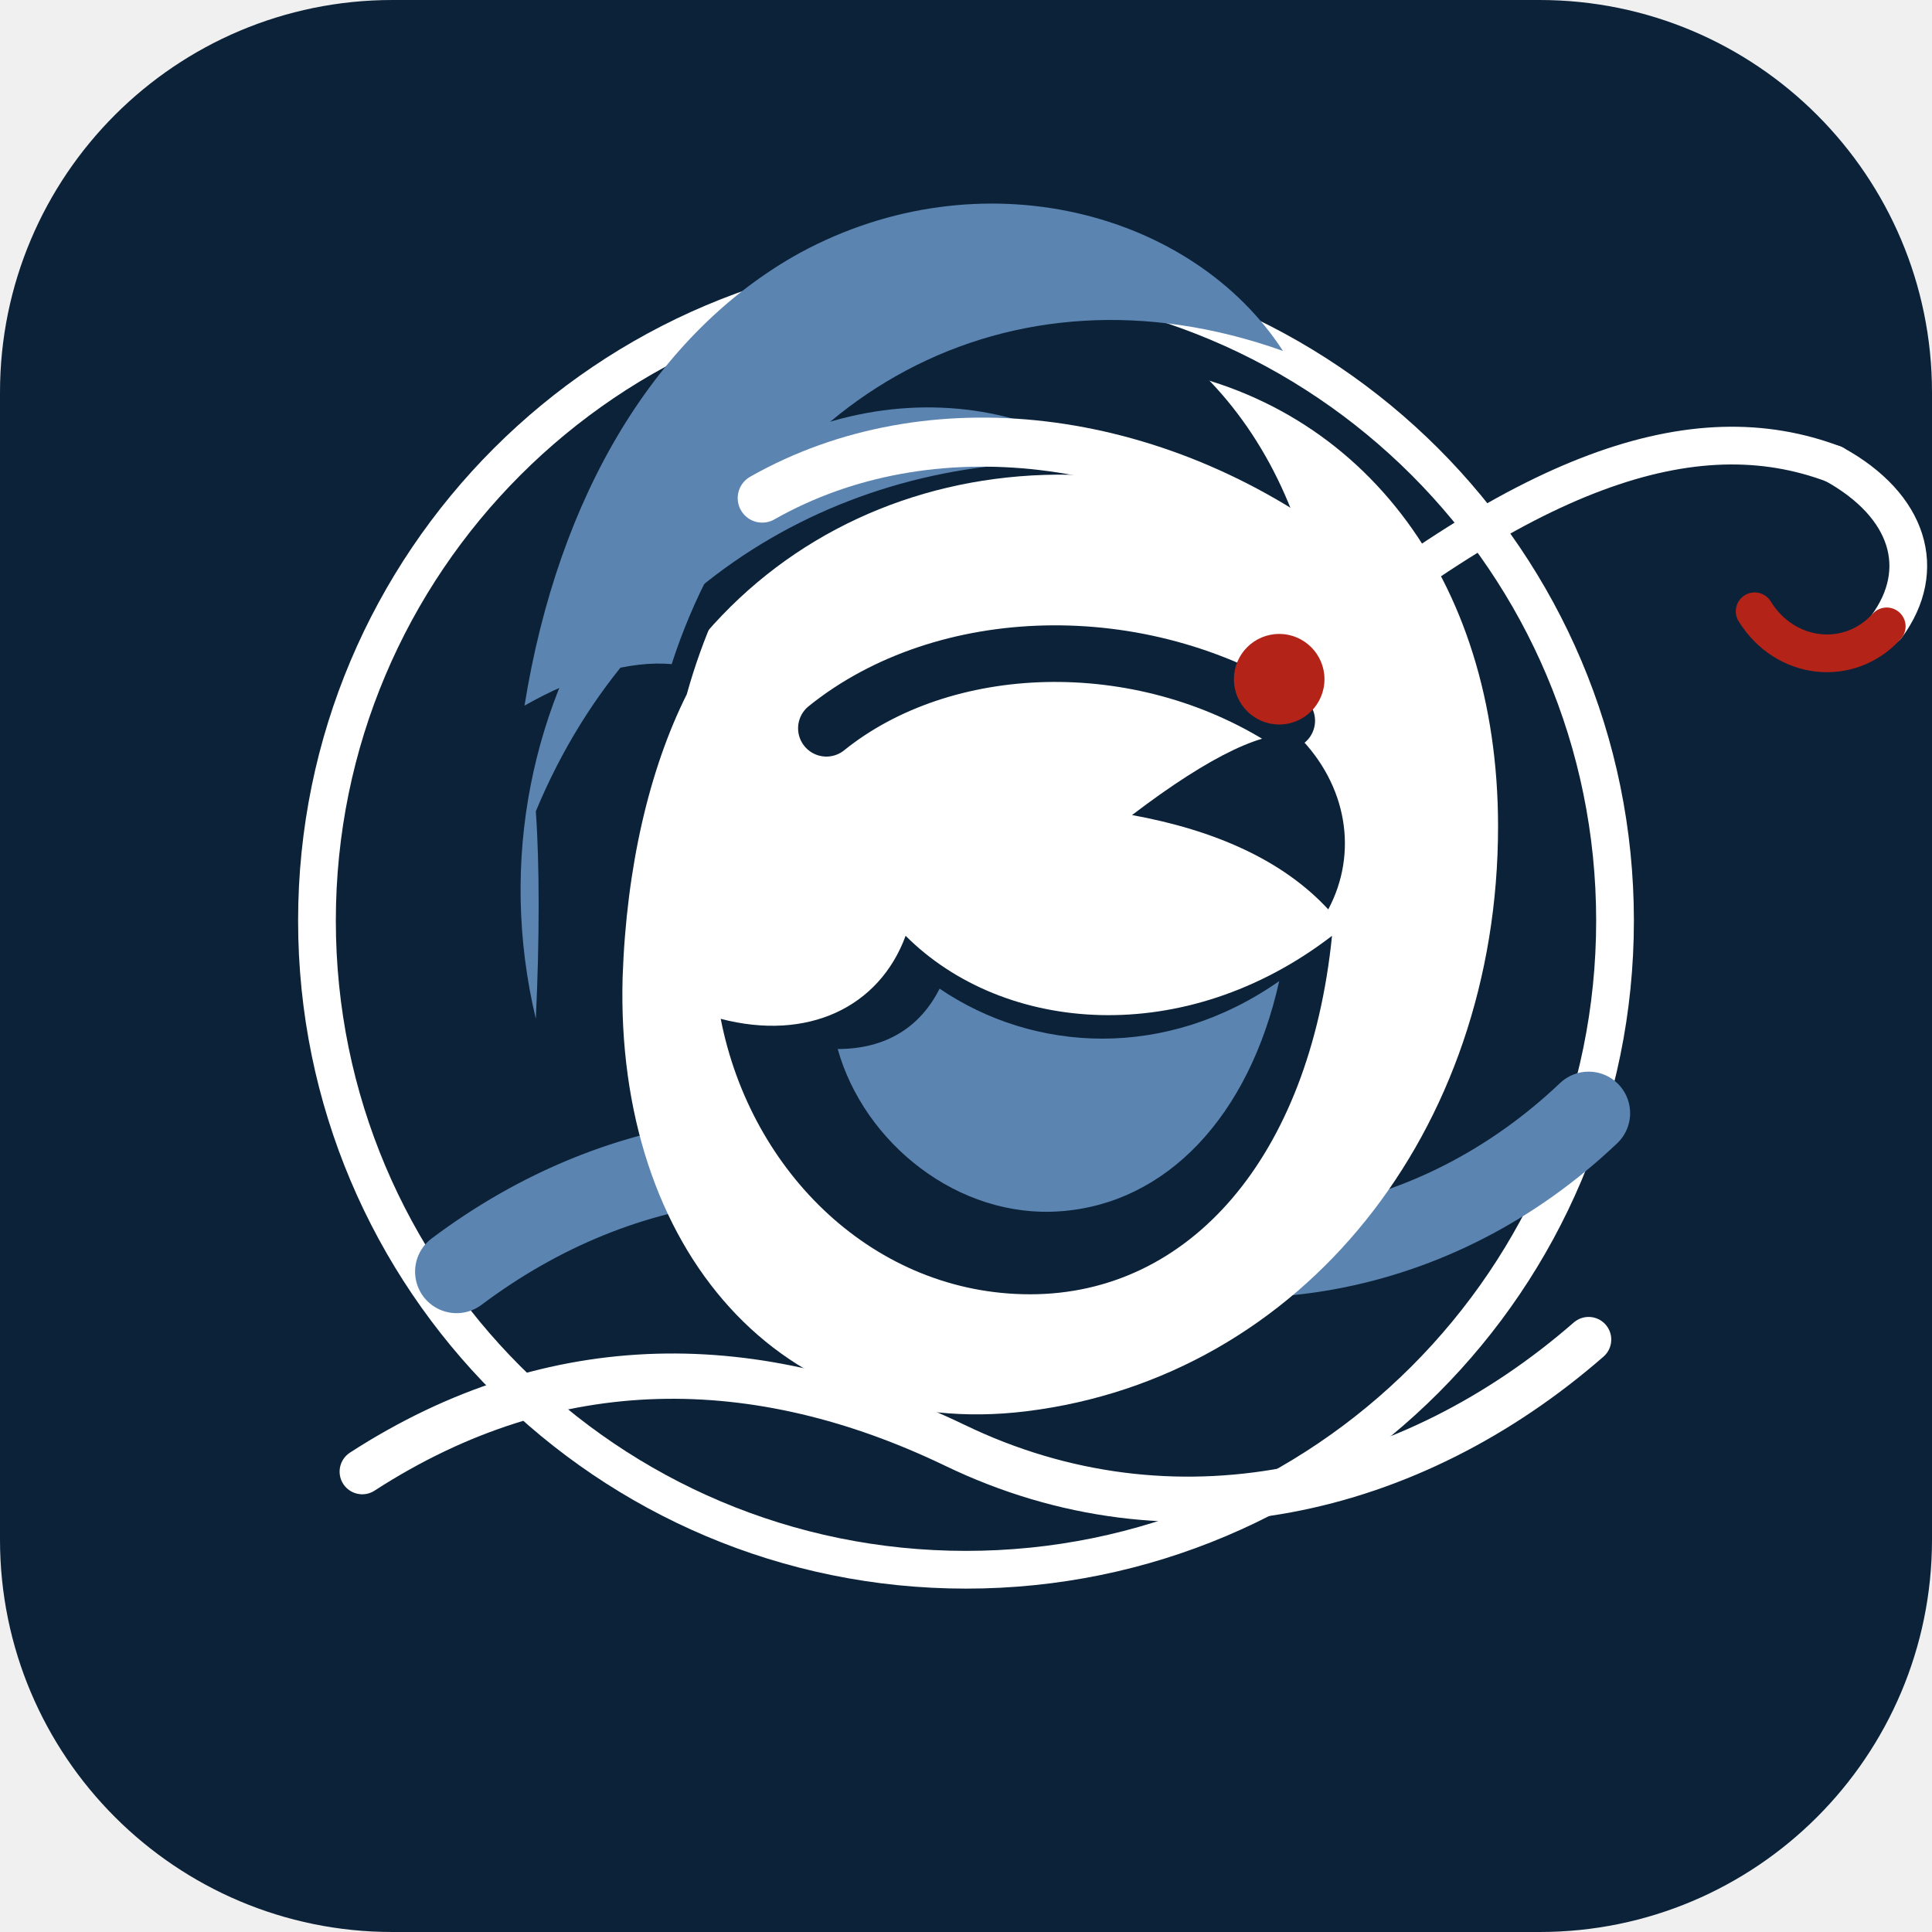
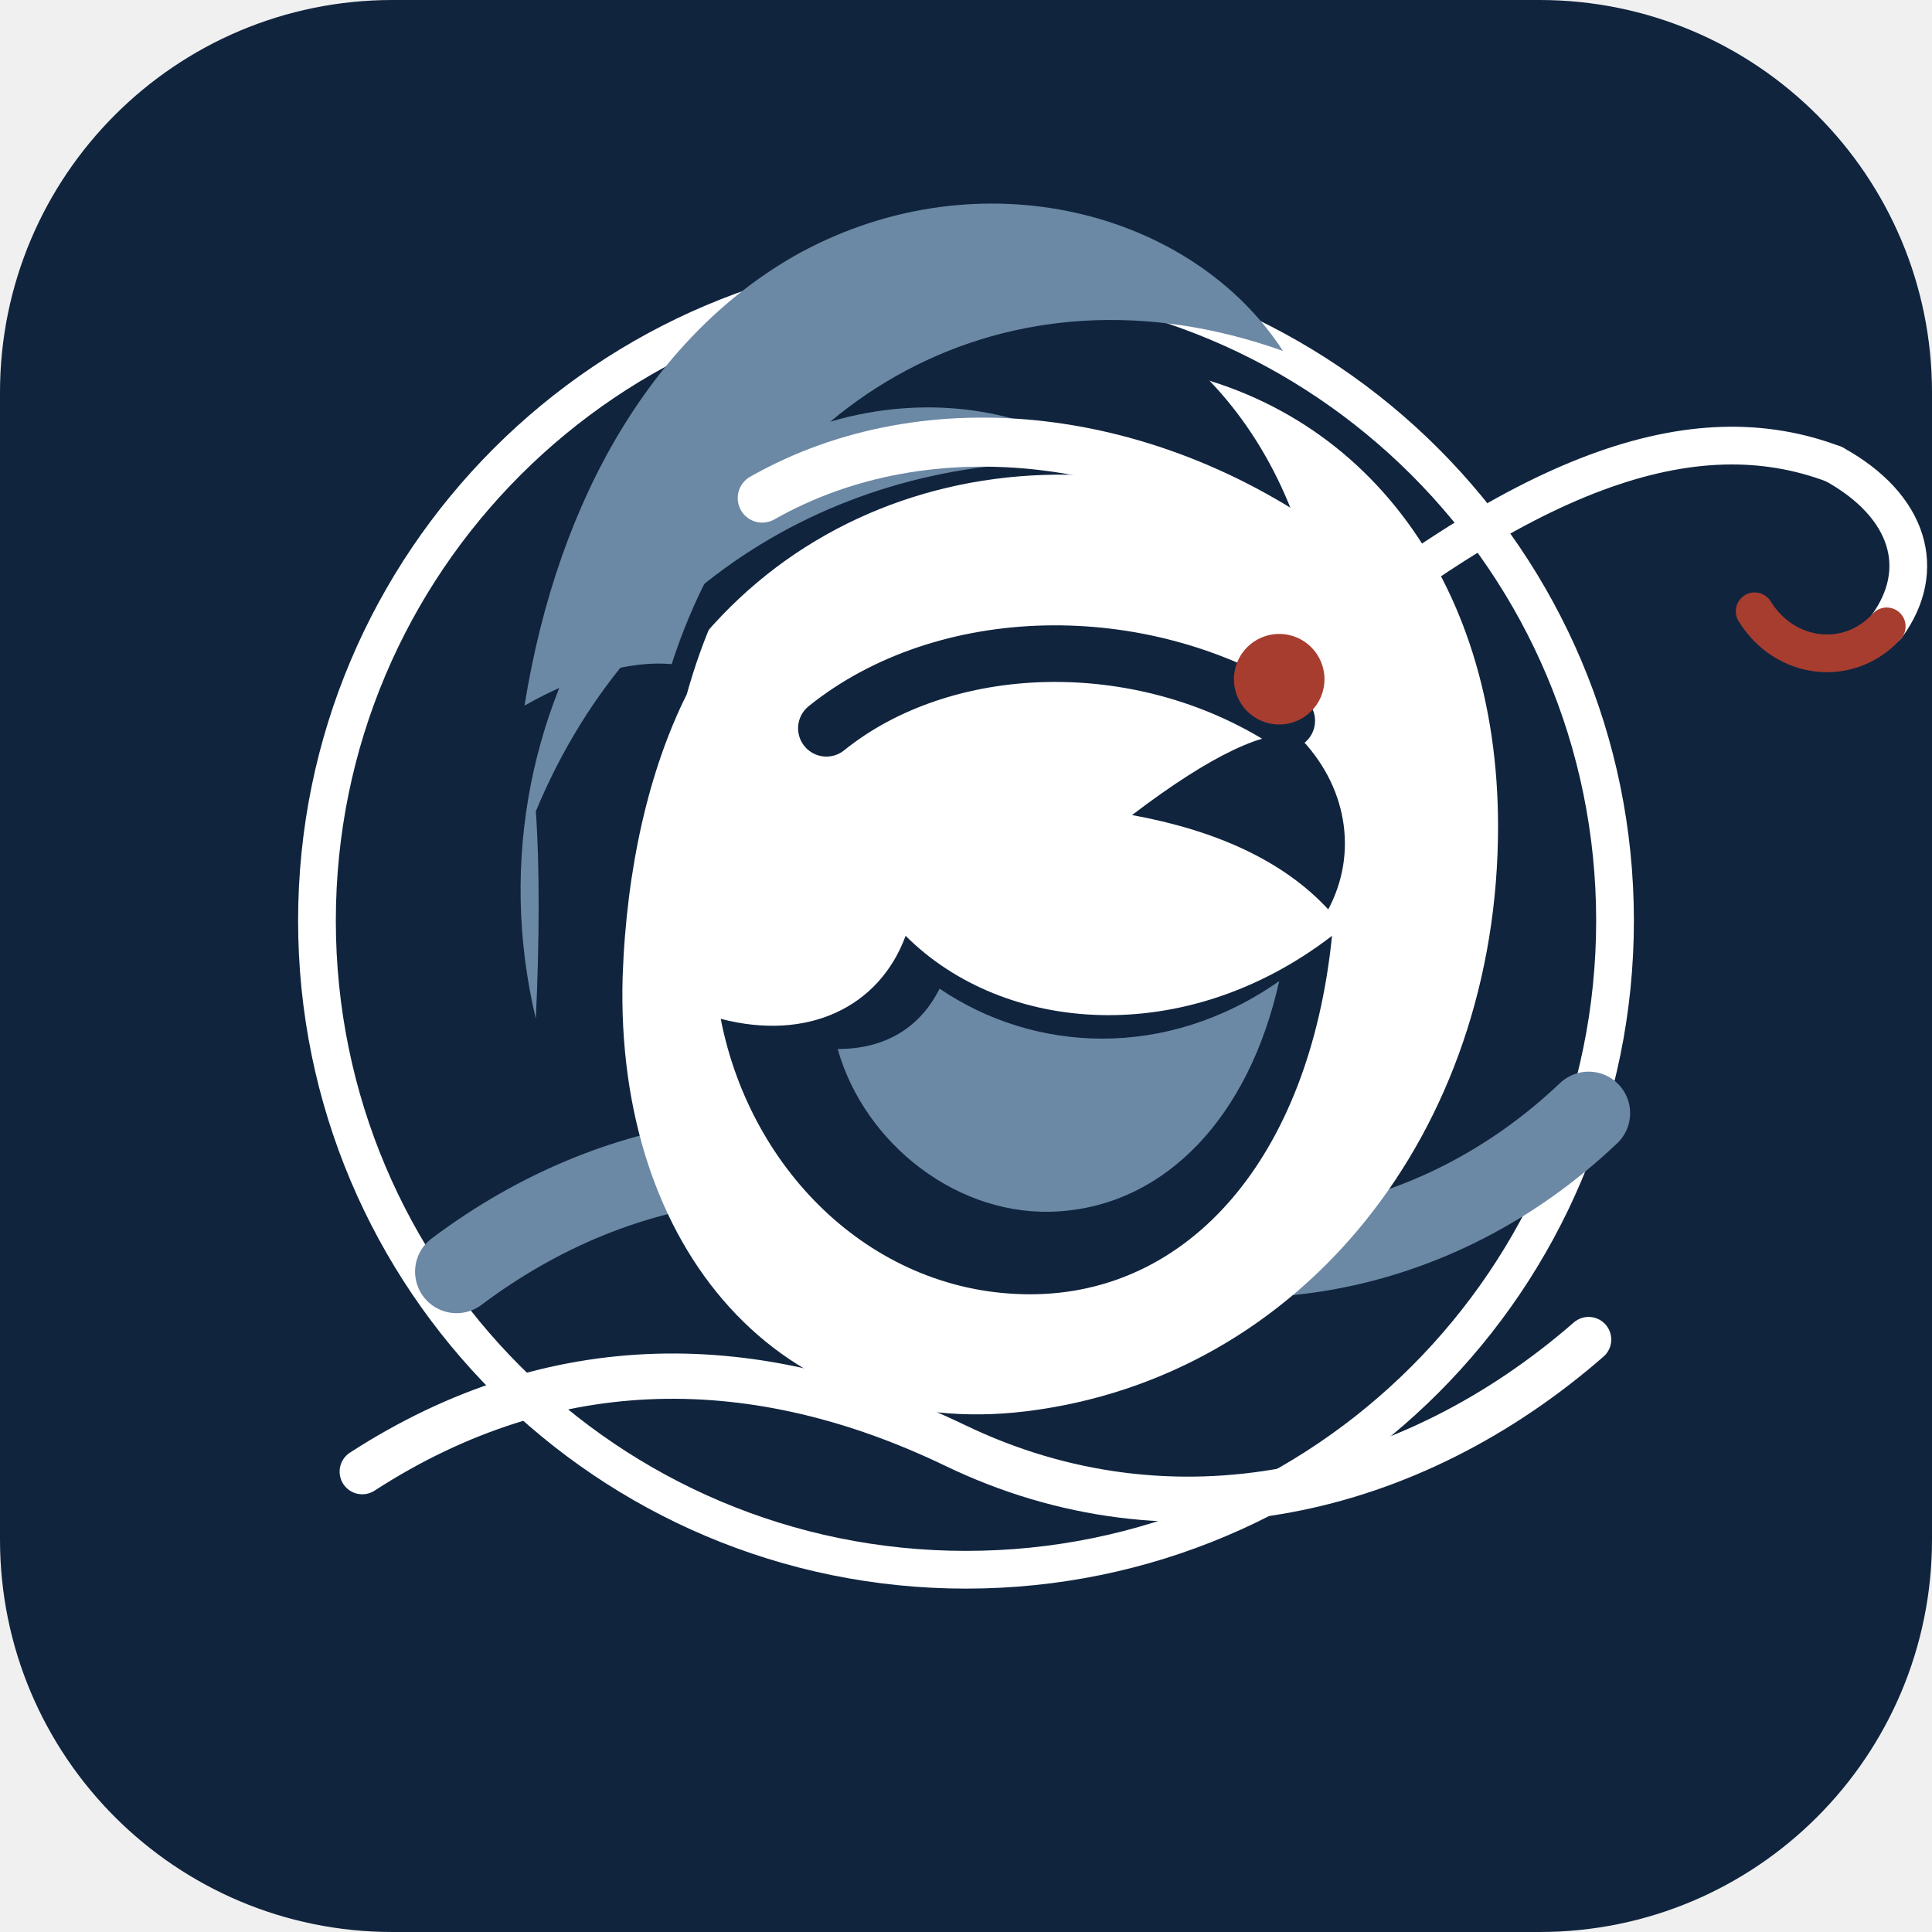
<svg xmlns="http://www.w3.org/2000/svg" width="512" height="512" viewBox="0 0 512 512" fill="none" role="img" aria-labelledby="title desc">
-   <rect width="512" height="512" rx="104" fill="#0B2239" />
-   <circle cx="256" cy="244" r="172" fill="#0B2239" stroke="#FFFFFF" stroke-width="10" />
-   <path d="M121 337C165 304 219 297 273 321C325 344 381 333 421 295" stroke="#5B84B1" stroke-width="22" stroke-linecap="round" />
+   <rect width="512" height="512" rx="104" fill="#10243E" />
+   <circle cx="256" cy="244" r="172" fill="#10243E" stroke="#FFFFFF" stroke-width="10" />
+   <path d="M121 337C165 304 219 297 273 321C325 344 381 333 421 295" stroke="#6B88A5" stroke-width="22" stroke-linecap="round" />
  <path d="M96 390C147 357 201 358 253 383C311 411 374 396 421 355" stroke="#FFFFFF" stroke-width="12" stroke-linecap="round" />
  <path d="M182 184C199 123 246 89 303 97C360 105 397 153 397 219C397 300 345 365 272 374C207 382 163 331 165 259C166 230 172 204 182 184Z" fill="#FFFFFF" />
-   <path d="M166 202C195 133 272 107 344 140C327 91 283 65 234 75C185 85 149 130 142 191C152 190 160 194 166 202Z" fill="#0B2239" />
-   <path d="M142 215C169 150 230 118 294 123C256 96 198 105 164 153C141 186 132 228 142 270C143 249 143 229 142 215Z" fill="#5B84B1" />
-   <path d="M240 248C266 274 314 278 353 248C347 307 315 343 273 343C232 343 199 311 191 270C214 276 233 267 240 248Z" fill="#0B2239" />
-   <path d="M249 262C274 279 309 281 339 260C331 296 309 319 281 321C254 323 229 303 222 278C235 278 244 272 249 262Z" fill="#5B84B1" />
-   <path d="M344 195C357 208 360 226 352 241C340 228 322 220 300 216C321 200 336 193 344 195Z" fill="#0B2239" />
-   <path d="M219 193C250 168 302 166 341 191" stroke="#0B2239" stroke-width="15" stroke-linecap="round" />
-   <path d="M178 176C201 105 267 67 340 93C316 56 260 41 212 67C174 88 148 131 139 187C153 179 167 175 178 176Z" fill="#5B84B1" />
+   <path d="M166 202C195 133 272 107 344 140C327 91 283 65 234 75C185 85 149 130 142 191C152 190 160 194 166 202Z" fill="#10243E" />
+   <path d="M142 215C169 150 230 118 294 123C256 96 198 105 164 153C141 186 132 228 142 270C143 249 143 229 142 215Z" fill="#6B88A5" />
+   <path d="M240 248C266 274 314 278 353 248C347 307 315 343 273 343C232 343 199 311 191 270C214 276 233 267 240 248Z" fill="#10243E" />
+   <path d="M249 262C274 279 309 281 339 260C331 296 309 319 281 321C254 323 229 303 222 278C235 278 244 272 249 262Z" fill="#6B88A5" />
+   <path d="M344 195C357 208 360 226 352 241C340 228 322 220 300 216C321 200 336 193 344 195Z" fill="#10243E" />
+   <path d="M219 193C250 168 302 166 341 191" stroke="#10243E" stroke-width="15" stroke-linecap="round" />
+   <path d="M178 176C201 105 267 67 340 93C316 56 260 41 212 67C174 88 148 131 139 187C153 179 167 175 178 176Z" fill="#6B88A5" />
  <path d="M202 132C246 107 306 114 353 150" stroke="#FFFFFF" stroke-width="13" stroke-linecap="round" />
  <path d="M338 180C404 124 449 109 486 123" stroke="#FFFFFF" stroke-width="10" stroke-linecap="round" />
  <path d="M486 123C506 134 511 151 500 166" stroke="#FFFFFF" stroke-width="10" stroke-linecap="round" />
-   <path d="M500 166C490 177 473 175 465 162" stroke="#B42318" stroke-width="10" stroke-linecap="round" />
-   <circle cx="339" cy="180" r="12" fill="#B42318" />
+   <path d="M500 166C490 177 473 175 465 162" stroke="#A63D2F" stroke-width="10" stroke-linecap="round" />
+   <circle cx="339" cy="180" r="12" fill="#A63D2F" />
</svg>
